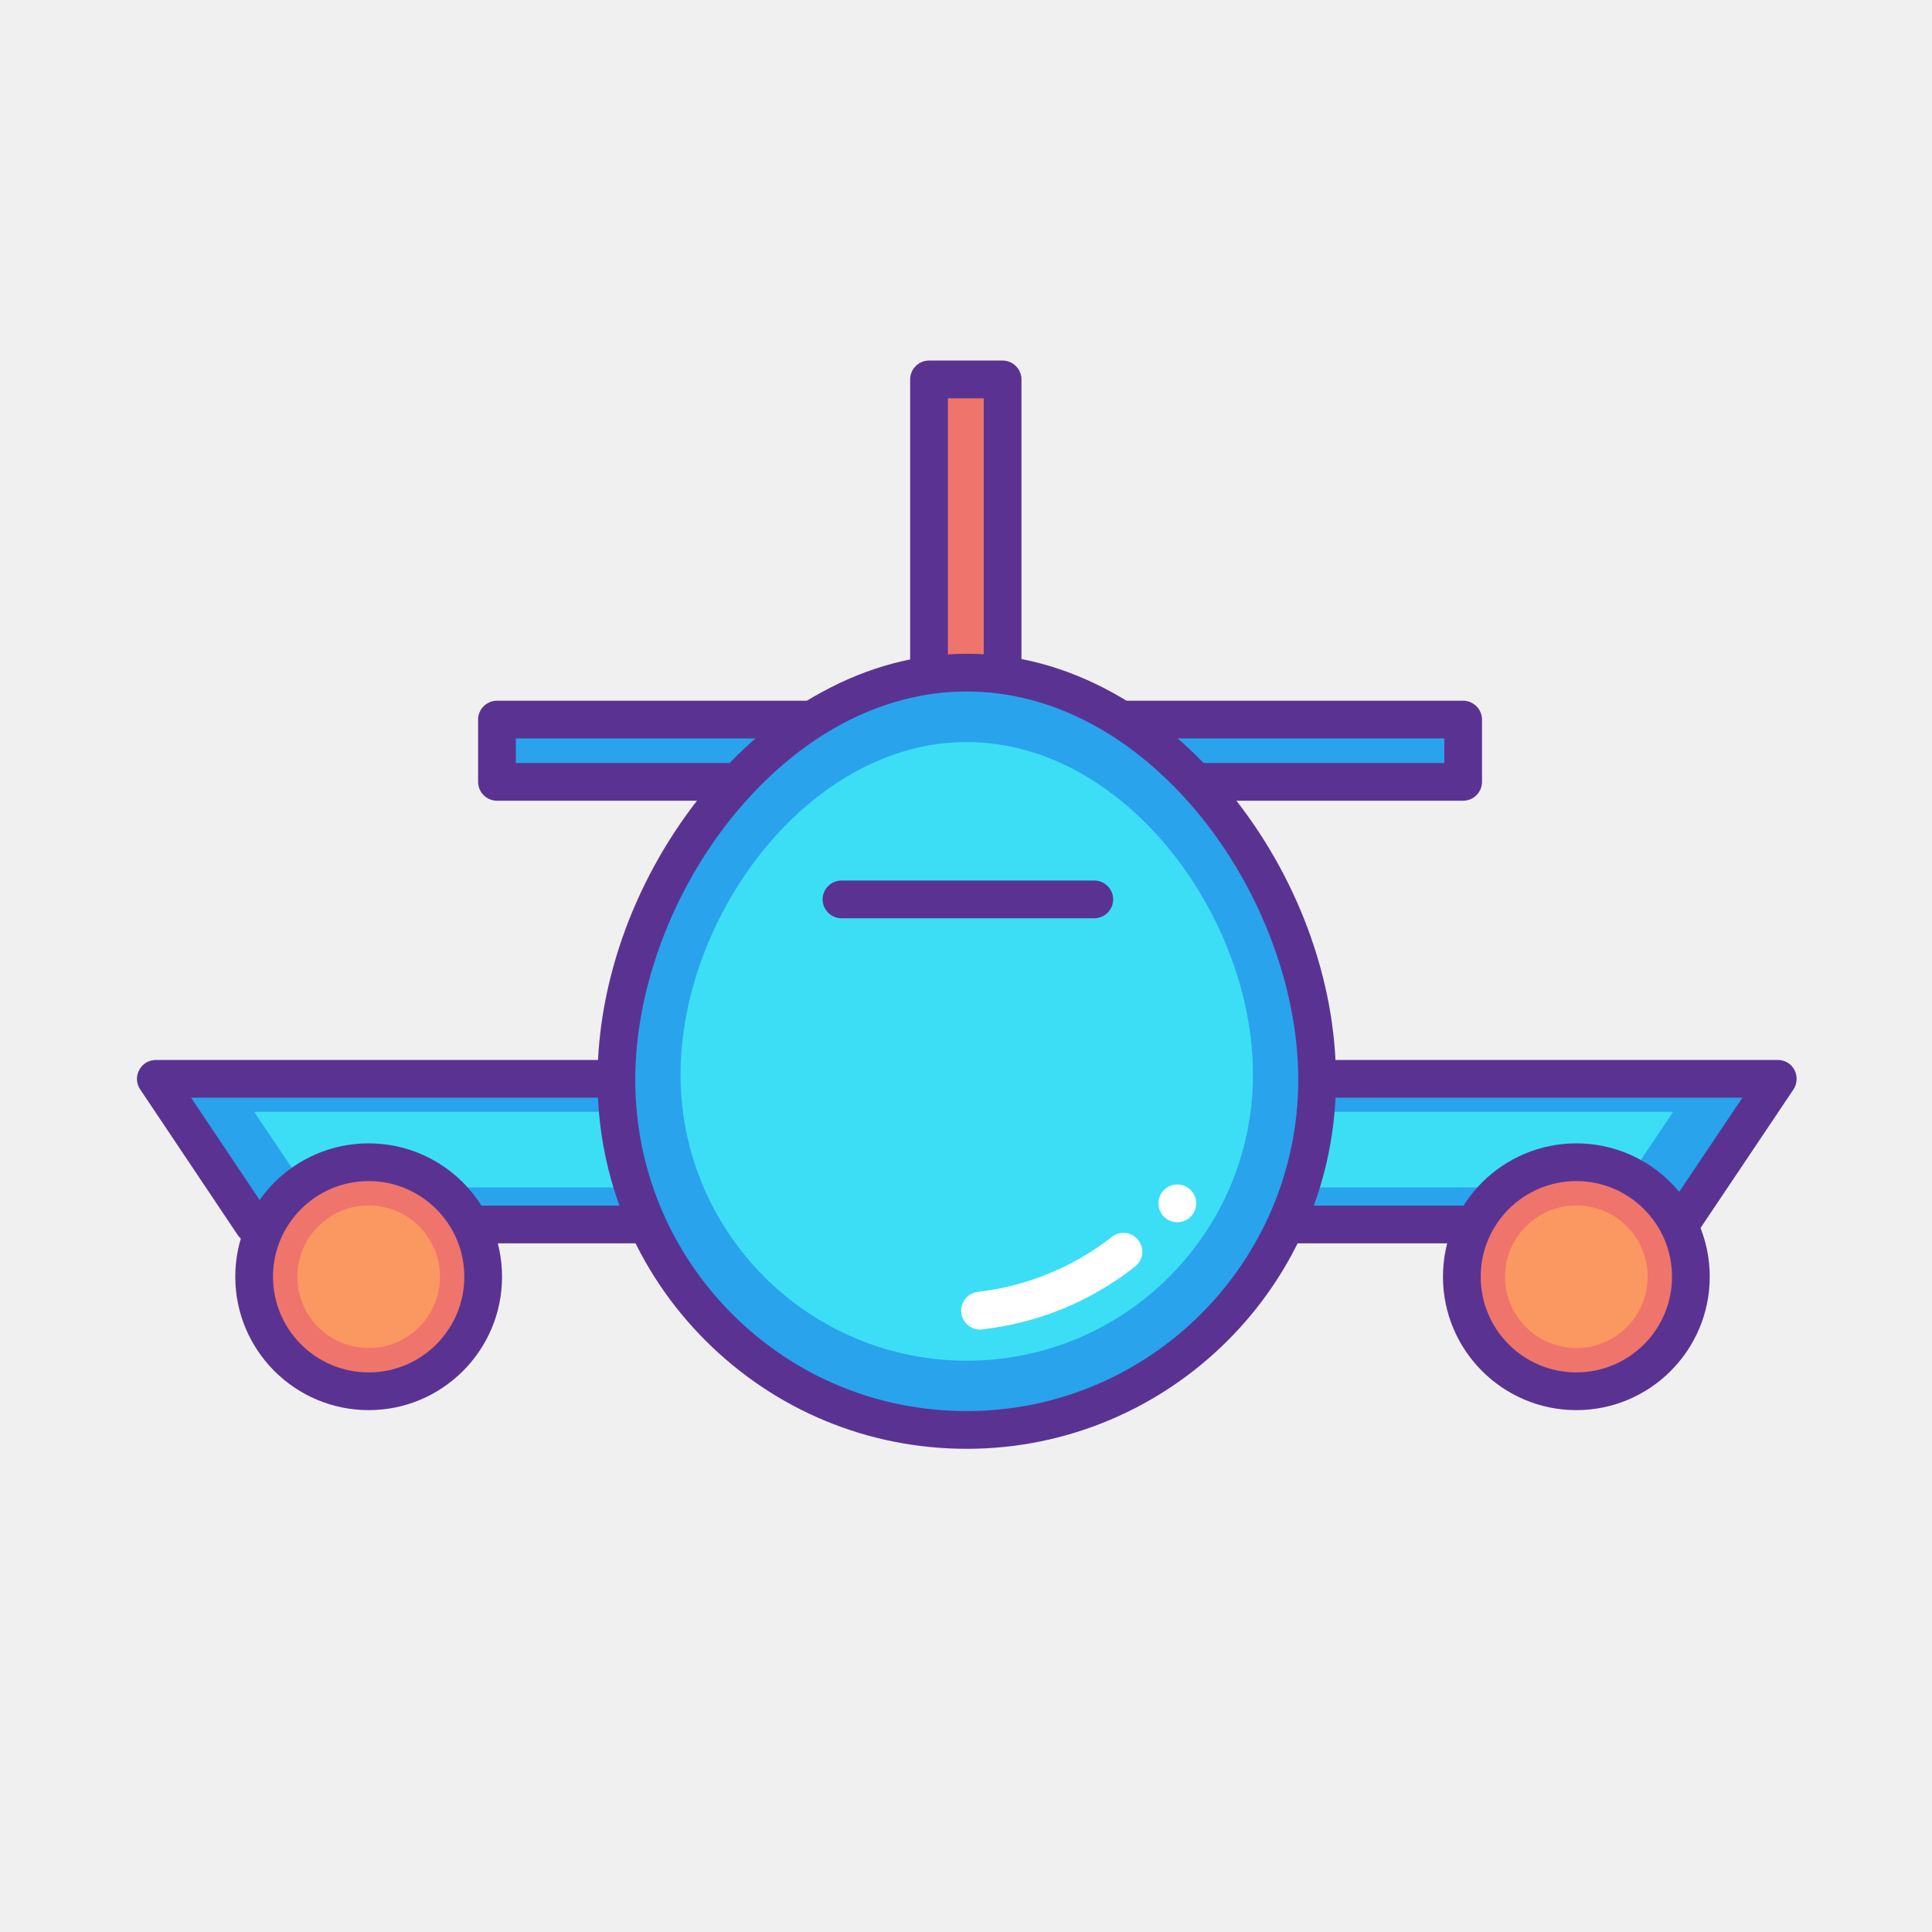
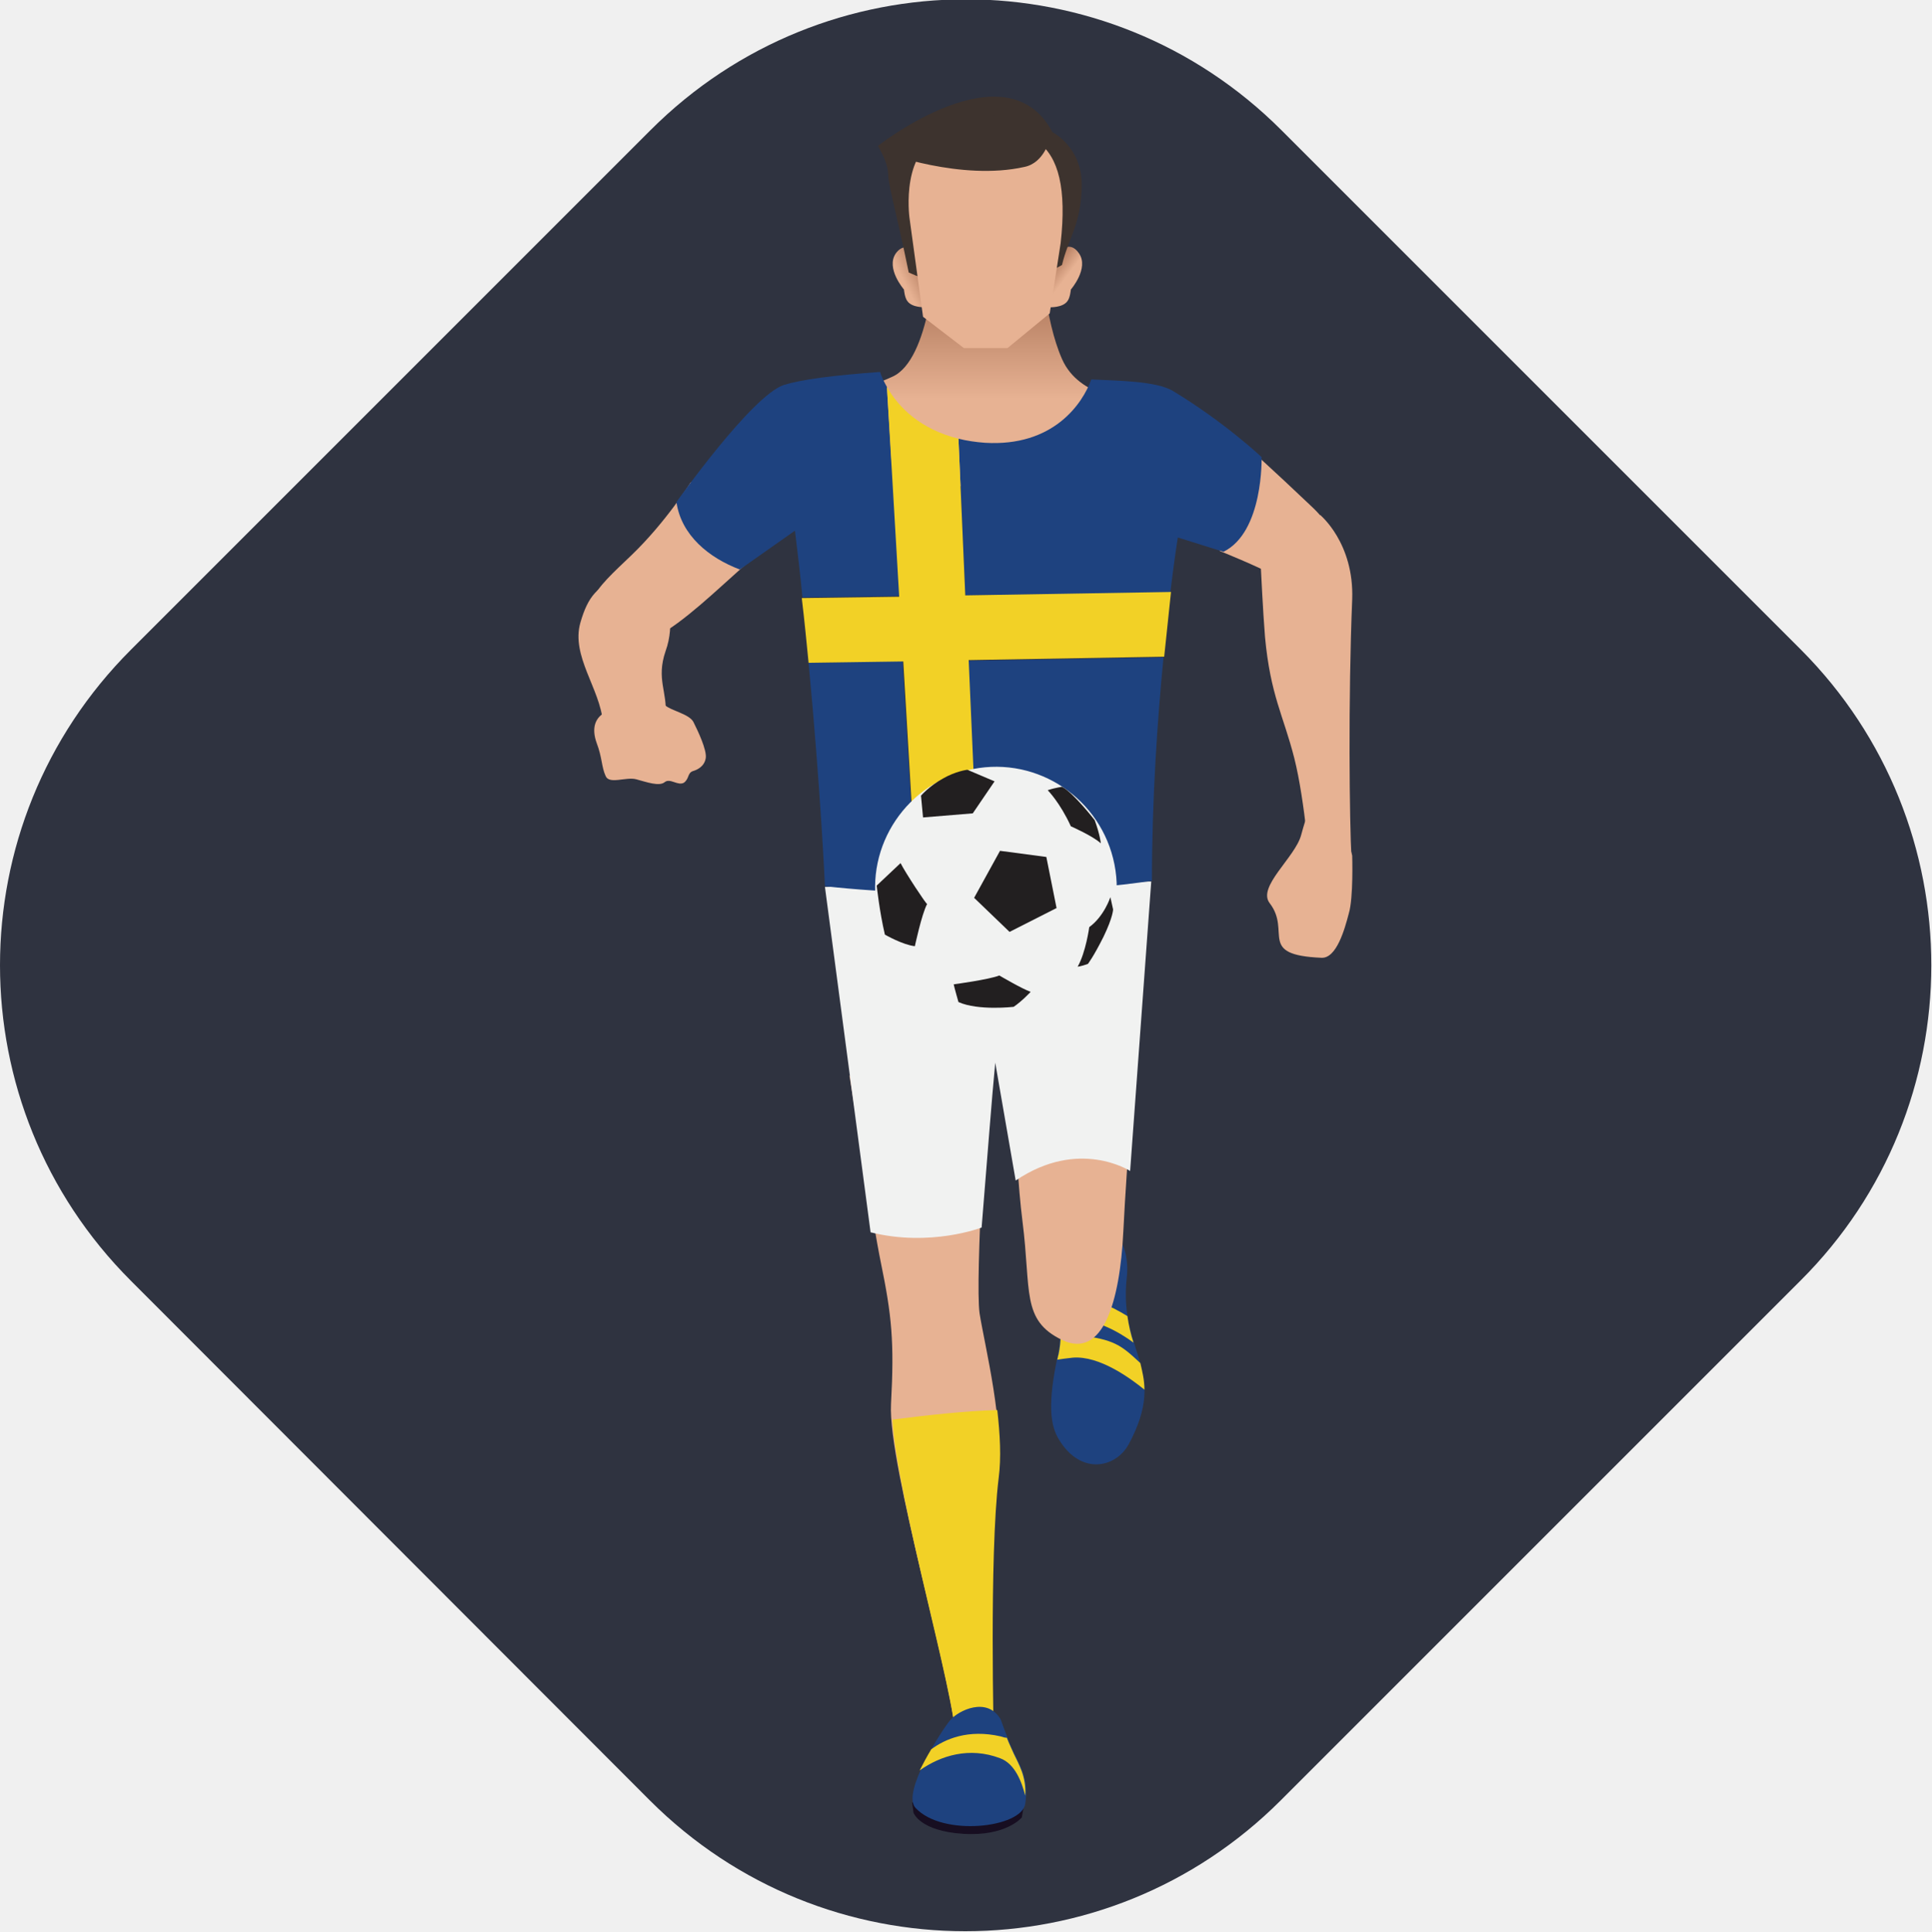
- <svg xmlns="http://www.w3.org/2000/svg" t="1526539670939" class="icon" style="" viewBox="0 0 1024 1024" version="1.1" p-id="2007" width="64" height="64">
-   <defs>
-     <style type="text/css" />
-   </defs>
-   <path d="M492.4 201.1h39v180.3h-39z" fill="#EE746C" p-id="2008" />
-   <path d="M531.4 391.4h-39c-5.5 0-10-4.5-10-10V201.1c0-5.5 4.5-10 10-10h39c5.5 0 10 4.5 10 10v180.3c0 5.5-4.5 10-10 10z m-29-20h19V211.1h-19v160.3z" fill="#5A3392" p-id="2009" />
-   <path d="M890.5 649H134.3l-51.7-77.2h859.7z" fill="#29A3EC" p-id="2010" />
-   <path d="M890.5 659H134.3c-3.3 0-6.5-1.7-8.3-4.4l-51.7-77.2c-2.1-3.1-2.3-7-0.5-10.3 1.7-3.3 5.1-5.3 8.8-5.3h859.7c3.7 0 7.1 2 8.8 5.3 1.7 3.3 1.5 7.2-0.5 10.3l-51.8 77.2c-1.9 2.7-5 4.4-8.3 4.4z m-750.9-20h745.5l38.4-57.2H101.3l38.3 57.2z" fill="#5A3392" p-id="2011" />
-   <path d="M859.9 629.4H161.7l-27-40.1h752.1z" fill="#3CDEF6" p-id="2012" />
-   <path d="M263.4 381.4h512.1v33H263.4z" fill="#29A3EC" p-id="2013" />
-   <path d="M775.5 424.4H263.4c-5.5 0-10-4.5-10-10v-33c0-5.5 4.5-10 10-10h512.1c5.5 0 10 4.5 10 10v33c0 5.5-4.5 10-10 10z m-502.1-20h492.1v-13H273.4v13z" fill="#5A3392" p-id="2014" />
-   <path d="M698.1 572.2c0 102.5-83.1 185.7-185.7 185.7s-185.7-83.1-185.7-185.7 83.1-215.7 185.7-215.7 185.7 113.2 185.7 215.7z" fill="#29A3EC" p-id="2015" />
-   <path d="M512.4 767.9c-52.3 0-101.4-20.4-138.4-57.3-37-37-57.3-86.1-57.3-138.4 0-53 20.6-108.6 56.6-152.7 18.2-22.3 39.1-40 62-52.5 24.8-13.6 50.7-20.5 77.1-20.5 26.4 0 52.3 6.9 77.1 20.5 22.9 12.6 43.7 30.3 62 52.6 36 44 56.6 99.7 56.6 152.6 0 107.9-87.8 195.7-195.7 195.7z m0-401.4c-45.1 0-88.9 23.3-123.6 65.7-32.6 39.9-52.1 92.3-52.1 140 0 47 18.3 91.1 51.4 124.3 33.2 33.2 77.3 51.4 124.3 51.4 96.9 0 175.7-78.8 175.7-175.7 0-47.7-19.5-100-52.1-140-34.7-42.4-78.6-65.7-123.6-65.7z" fill="#5A3392" p-id="2016" />
-   <path d="M664.1 569.5c0 83.8-67.9 151.7-151.7 151.7s-151.7-67.9-151.7-151.7 67.9-176.2 151.7-176.2 151.7 92.4 151.7 176.2z" fill="#3CDEF6" p-id="2017" />
-   <path d="M519.4 704.7c-5 0-9.3-3.8-9.9-8.9-0.6-5.5 3.3-10.4 8.8-11.1 26-3 50.6-13.1 71-29.1 4.3-3.4 10.6-2.7 14 1.7s2.7 10.6-1.7 14c-23.3 18.4-51.3 29.9-81 33.3-0.4 0.1-0.8 0.1-1.2 0.1z" fill="#FFFFFF" p-id="2018" />
-   <path d="M195.4 676.7m-60.7 0a60.7 60.7 0 1 0 121.4 0 60.7 60.7 0 1 0-121.4 0Z" fill="#EE746C" p-id="2019" />
-   <path d="M195.4 747.4c-39 0-70.7-31.7-70.7-70.7s31.7-70.7 70.7-70.7 70.7 31.7 70.7 70.7-31.7 70.7-70.7 70.7z m0-121.4c-28 0-50.7 22.7-50.7 50.7s22.7 50.7 50.7 50.7 50.7-22.7 50.7-50.7-22.7-50.7-50.7-50.7z" fill="#5A3392" p-id="2020" />
-   <path d="M195.4 676.7m-37.8 0a37.8 37.8 0 1 0 75.6 0 37.8 37.8 0 1 0-75.6 0Z" fill="#FB9761" p-id="2021" />
-   <path d="M835.5 676.7m-60.7 0a60.7 60.7 0 1 0 121.4 0 60.7 60.7 0 1 0-121.4 0Z" fill="#EE746C" p-id="2022" />
-   <path d="M835.5 747.4c-39 0-70.7-31.7-70.7-70.7s31.7-70.7 70.7-70.7 70.7 31.7 70.7 70.7-31.7 70.7-70.7 70.7z m0-121.4c-28 0-50.7 22.7-50.7 50.7s22.7 50.7 50.7 50.7 50.7-22.7 50.7-50.7-22.7-50.7-50.7-50.7z" fill="#5A3392" p-id="2023" />
-   <path d="M580 486.7H446c-5.5 0-10-4.5-10-10s4.5-10 10-10h134c5.5 0 10 4.5 10 10s-4.5 10-10 10z" fill="#5A3392" p-id="2024" />
-   <path d="M835.5 676.7m-37.8 0a37.8 37.8 0 1 0 75.6 0 37.8 37.8 0 1 0-75.6 0Z" fill="#FB9761" p-id="2025" />
-   <path d="M614.067 638.96a10 10 0 1 0 19.865-2.32 10 10 0 1 0-19.865 2.32Z" fill="#FFFFFF" p-id="2026" />
+ <svg xmlns="http://www.w3.org/2000/svg" version="1.2" baseProfile="tiny" id="图层_1" x="0px" y="0px" viewBox="0 0 283.5 283.5" xml:space="preserve">
+   <g id="XMLID_1168_">
+     <g id="XMLID_1268_">
+       <path id="XMLID_1270_" fill="#2F3340" d="M264.3,188L188,264.3c-25.6,25.6-67,25.6-92.6,0L19.2,188c-25.6-25.6-25.6-67,0-92.6    l76.3-76.3c25.6-25.6,67-25.6,92.6,0l76.3,76.3C289.9,121,289.9,162.5,264.3,188z" />
+     </g>
+     <g id="XMLID_1190_">
+       <g id="XMLID_1264_">
+         <path id="XMLID_1267_" fill="#1E427F" d="M154.4,185.1c-1.1,4.5,2.2,7.5,0.9,13.8c-1.5,7-1.2,10.3,0.2,12.5     c3.2,5.2,8.3,4.1,10.2,0.6c5.9-11-1.5-13.3-0.3-24.4c0.6-5.1-2.3-9-6-7.9C155.8,180.9,155,182.7,154.4,185.1z" />
+         <path id="XMLID_1266_" fill="#F2D126" d="M168,204c0-1.4-0.3-2.6-0.6-3.9c-2.8-2.6-3.8-3.5-9.2-4.1c-0.8-0.1-1.7,0.1-2.5,0.1     c0,0.8-0.1,1.7-0.3,2.7c-0.1,0.3-0.1,0.5-0.2,0.8c0.6-0.1,1.4-0.2,2.3-0.3C161.4,199,165.9,202.3,168,204z" />
+         <path id="XMLID_1265_" fill="#F2D126" d="M166.4,197.1c-0.4-1.2-0.7-2.5-0.9-3.9c-2.6-1.6-5.3-2.7-7.1-2.7     c-1.1,0-2.4,0.1-3.5,0.2c0.3,1.1,0.6,2.2,0.7,3.4c0.6-0.1,1.3-0.1,2.1-0.2C160.6,193.5,164.1,195.4,166.4,197.1z" />
+       </g>
+       <path id="XMLID_1231_" fill="#E7B293" d="M124.7,157.9c0,0,3.5,22.1,4.6,27.4c1.6,7.8,2,11.6,1.5,20.8c-0.5,9.1,9.5,42.2,9.5,49.4    c0,0,2.5,5.5,5.5,0.4c0,0-0.7-27.4,0.7-38.8c1-8-1.9-19.3-2.7-24.3c-0.7-5,1.2-34,1.2-34L124.7,157.9z" />
+       <path id="XMLID_1230_" fill="#E7B293" d="M148.7,151.9c0,0,0.1,17.1,1.4,27.4c1.3,10.2-0.2,14.5,5.8,17.4c6,2.9,8.5-5.6,9-15.9    c0.5-10.3,2-28.5,2-28.5L148.7,151.9z" />
+       <path id="XMLID_1228_" fill="#F2D126" d="M140.3,255.4c0,0,0.6,1.4,1.6,2.1c0.2,0.1,0.4,0.2,0.6,0.3c0.9,0.4,2.1,0.1,3.4-2    c0,0-0.7-27.4,0.7-38.8c0.4-3,0.2-6.5-0.2-10c-4.6,0.1-10.8,0.8-15.4,1.4C131.7,220,140.2,248.8,140.3,255.4z" />
+       <path id="XMLID_1227_" fill="#170E21" d="M150.3,265.1l-0.3,1.7c0,0-2.3,2.8-8.6,2.4c-6.4-0.4-7.3-3.1-7.3-3.1l-0.2-1.5    L150.3,265.1z" />
+       <path id="XMLID_1226_" fill="#1E427F" d="M139.5,252.5c1.2-1.4,5.4-3.5,7.4-0.1c0,0,1.1,3.2,2,5c0.8,1.7,2.2,3.8,1.6,7.4    c-0.5,3.5-12.1,4.9-16.1,0.6C132.3,263.2,138.3,253.9,139.5,252.5z" />
+       <path id="XMLID_1225_" fill="#F2D126" d="M136.7,256.8c2-1.5,5.4-3,10.2-1.9c0.3,0.1,0.6,0.2,0.9,0.2c0.3,0.8,0.7,1.6,1,2.3    c0.7,1.5,1.9,3.4,1.7,6.2c-0.5-2-1.5-4.7-3.7-5.5c-4.5-1.7-8.7-0.4-11.8,1.8C135.5,258.9,136.1,257.8,136.7,256.8z" />
+       <path id="XMLID_1223_" fill="#F1F2F1" d="M121.1,130.2l6.7,50.7c8.8,2.2,16.3-0.7,16.3-0.7c0.9-11.1,1.5-19,2-24.2l3,17.3    c9.3-6.3,16.8-1.4,16.8-1.4l3.1-42.5L121.1,130.2z" />
+       <linearGradient id="XMLID_8_" gradientUnits="userSpaceOnUse" x1="153.362" y1="38.884" x2="156.232" y2="41.073">
+         <stop offset="0" style="stop-color:#A26A4E" />
+         <stop offset="1" style="stop-color:#E7B293" />
+       </linearGradient>
+       <path id="XMLID_1222_" fill="url(#XMLID_8_)" d="M155.3,37.2c0,0,1.6-2.2,3.1,0c1.5,2.2-1.2,5.3-1.2,5.3s-0.1,1.2-0.5,1.7    c-0.7,1-2.6,0.9-2.6,0.9L155.3,37.2z" />
+       <linearGradient id="XMLID_9_" gradientUnits="userSpaceOnUse" x1="136.867" y1="39.399" x2="132.742" y2="41.486">
+         <stop offset="0" style="stop-color:#A26A4E" />
+         <stop offset="1" style="stop-color:#E7B293" />
+       </linearGradient>
+       <path id="XMLID_1221_" fill="url(#XMLID_9_)" d="M135,37.5c0,0-1.9-2.5-3.5-0.3c-1.5,2.2,1.2,5.3,1.2,5.3s0.1,1.2,0.5,1.7    c0.7,1,2.6,0.9,2.6,0.9L135,37.5z" />
+       <path id="XMLID_1220_" fill="#3D332E" d="M128.9,21.4c0,0,18.8-14.8,25.6-2c0,0,4.4,2.2,4.3,7.9c-0.1,5.7-2,7.7-2.9,11.6    c0,0-10.8,6.5-22.5,1.1c-1.8-8.8-2.8-12-3-14.1C130.4,23.8,129.2,22.1,128.9,21.4z" />
+       <path id="XMLID_1219_" fill="#E7B293" d="M182.8,65.3c0,0,5.6,5.1,8.2,7.6c2.6,2.5,5.1,4.2,4.2,8.4c-0.9,4.1-5.8,4.5-8.1,3.2    c-2.3-1.3-8-3.6-8-3.6s-4.7-7-2.5-11.1C178.8,65.7,182.8,65.3,182.8,65.3z" />
+       <path id="XMLID_1218_" fill="#E7B293" d="M101.4,70.8c0,0-3.6,5.8-8.7,10.7c-5.1,4.9-9.9,8.7-1.5,12.7c5.7,2.7,17.2-11.8,24.2-16    L101.4,70.8z" />
+       <linearGradient id="XMLID_10_" gradientUnits="userSpaceOnUse" x1="144.469" y1="38.861" x2="144.469" y2="58.555">
+         <stop offset="0" style="stop-color:#A26A4E" />
+         <stop offset="1" style="stop-color:#E7B293" />
+       </linearGradient>
+       <path id="XMLID_1217_" fill="url(#XMLID_10_)" d="M166.2,58.6c0,0-7.7,0-10.3-5.9c-2.6-5.9-3-15-3-15h-15.6c0,0-0.7,15.1-6.3,17.6    c-5.5,2.5-8.4,2.5-8.4,2.5c0.4,0.4,4.1,14.7,23.8,13.7C166.5,70.5,166,59,166.2,58.6z" />
+       <path id="XMLID_1216_" fill="#E7B293" d="M191.9,120c0,0,0-0.7-0.9,2.6c-0.9,3.3-6.5,7.6-4.6,10c3.2,4.2-1.9,7.6,7.6,8    c2.2,0.1,3.4-4.2,4-6.5c0.7-2.3,0.5-8.5,0.5-8.5S196.8,117.8,191.9,120z" />
+       <path id="XMLID_1214_" fill="#E7B293" d="M193.8,75.6c0,0,5,4.1,4.7,12.4c-0.6,14.4-0.4,32.9-0.1,38l-6,2.4c0,0-0.8-10.8-2.4-17.1    c-1.6-6.3-3.5-9.2-4.3-17.8c-0.3-3.7-0.6-10-0.6-10L193.8,75.6z" />
+       <path id="XMLID_1213_" fill="#E7B293" d="M155.7,35.7L154.1,46l-6.2,5.1h-6.4l-6-4.6l-2-14.6c0,0-1.4-10.5,5.4-11.9    C150.8,17.5,157.5,19.6,155.7,35.7z" />
+       <path id="XMLID_1212_" fill="#E7B293" d="M97.8,87.7c0,0-2.1-4.3-6.1-3.1c-4,1.2-5.4,3-6.5,6.8c-1.4,4.9,2.9,9.7,3.3,14.6    c0.5,4.9,8.9,3.4,9.2-1c0.3-3.4-1.4-5.3,0-9.4C99.2,91.5,97.8,87.7,97.8,87.7z" />
+       <path id="XMLID_1211_" fill="#E7B293" d="M89.2,104.4c-1.9,0.8-2.4,2.5-1.6,4.7c0.8,2.1,0.7,3.5,1.3,4.8c0.5,1.3,3,0.1,4.5,0.5    c1.5,0.4,3.4,1.1,4.2,0.4c0.8-0.6,1.9,0.6,2.8,0.1c0.8-0.6,0.5-1.4,1.3-1.7c0.7-0.2,1.7-0.7,1.9-1.9c0.2-1.2-1.2-4.1-1.8-5.3    c-0.6-1.2-3.4-1.7-4.2-2.5C96.9,102.7,91.2,103.6,89.2,104.4z" />
+       <path id="XMLID_1197_" fill="#3D332E" d="M154.1,20.4c0,0-0.8,3.5-3.7,4.1c-9.3,2.1-20.5-2.1-20.5-2.1s8.3-6.4,17.2-5.3    C150.8,17.6,154.1,20.4,154.1,20.4z" />
+       <g id="XMLID_1191_">
+         <path id="XMLID_1196_" fill="#1E427F" d="M130.2,56.8c-0.4-0.7-0.8-1.5-1-2.2c-6.9,0.5-11.5,1.1-14.1,1.9     c-4.7,1.5-15.8,17.2-15.8,17.2c0.7,4.9,4.8,8.2,9.3,9.9l8.1-5.7c0.4,3.3,0.8,6.6,1.1,9.8l14.3-0.2L130.2,56.8z" />
+         <path id="XMLID_1195_" fill="#1E427F" d="M143.6,131.2c14.8-0.2,25.5-1.9,25.5-1.9c0-11.9,0.8-23.6,1.7-32.8l-28.7,0.5     L143.6,131.2z" />
+         <path id="XMLID_1194_" fill="#1E427F" d="M118.7,97.3c1.8,19,2.4,32.8,2.4,32.8c4.6,0.5,9.1,0.8,13.4,0.9l-2-34L118.7,97.3z" />
+         <path id="XMLID_1193_" fill="#1E427F" d="M171.8,87c0.6-5,1.1-8.1,1.1-8.1l6.7,2.1c5.9-2.9,5.6-13.9,5.6-13.9s-5.4-5.1-13-9.7     c-2.5-1.5-8.2-1.5-12-1.7c-1.3,3.6-5.6,9.9-15.6,9.3c-1.4-0.1-2.7-0.3-3.9-0.6l1,23L171.8,87z" />
+         <path id="XMLID_1192_" fill="#F2D126" d="M141.7,87.4l-1-23c-5.6-1.4-8.8-4.6-10.5-7.6l1.8,30.8l-14.3,0.2c0.4,3.3,0.7,6.5,1,9.5     l13.9-0.2l2,34c3.1,0.1,6.2,0.1,9.1,0.1l-1.5-34.3l28.7-0.5c0.4-3.6,0.7-6.8,1-9.5L141.7,87.4z" />
+       </g>
+     </g>
+     <g id="XMLID_1169_">
+       <path id="XMLID_1188_" fill="#F1F2F1" d="M163.6,126.9c1.9,9.6-4.4,18.9-14,20.8c-9.6,1.9-18.9-4.4-20.8-14    c-1.9-9.6,4.4-18.9,14-20.8C152.4,111,161.7,117.3,163.6,126.9z" />
+       <polygon id="XMLID_1187_" fill="#221F20" points="146.8,124.9 143,131.8 148.2,136.8 155.1,133.3 153.6,125.8   " />
+       <path id="XMLID_1186_" fill="#221F20" d="M135.2,116.8l0.3,3.2l7.3-0.6l3.2-4.7L142,113c0,0-1.7,0.2-3.6,1.3    C136.4,115.4,135.2,116.8,135.2,116.8z" />
+       <path id="XMLID_1185_" fill="#221F20" d="M132.2,126.7l-3.5,3.3c0,0,0.4,3.8,1.2,7.2c0,0,2.6,1.5,4.4,1.7c0,0,1-4.7,1.8-6.2    C136,132.8,132.9,128.1,132.2,126.7z" />
+       <path id="XMLID_1184_" fill="#221F20" d="M140.7,147.1c0,0-0.6-2.1-0.7-2.6c0,0,5.2-0.7,6.7-1.3c0,0,3.4,2,4.6,2.4    c0,0-1.3,1.4-2.5,2.2C148.8,147.8,143.6,148.4,140.7,147.1z" />
+       <path id="XMLID_1171_" fill="#221F20" d="M163,131.7c0,0-0.9,2.8-3.1,4.4c0,0-0.5,3.7-1.7,5.8c0,0,0.4,0,1.5-0.4c0,0,0.8-1,2.3-4    c1.4-2.9,1.4-4,1.4-4L163,131.7z" />
+       <path id="XMLID_1170_" fill="#221F20" d="M153.8,116c0,0,1.8,1.8,3.4,5.3c0,0,3.2,1.4,4.4,2.5c0,0-0.1-1.2-0.9-3.4    c0,0-3.1-4-4.8-4.9C156,115.5,155,115.6,153.8,116z" />
+     </g>
+   </g>
+   <g id="XMLID_1_">
+ </g>
+   <g id="XMLID_2_">
+ </g>
+   <g id="XMLID_3_">
+ </g>
+   <g id="XMLID_4_">
+ </g>
+   <g id="XMLID_5_">
+ </g>
+   <g id="XMLID_6_">
+ </g>
</svg>
